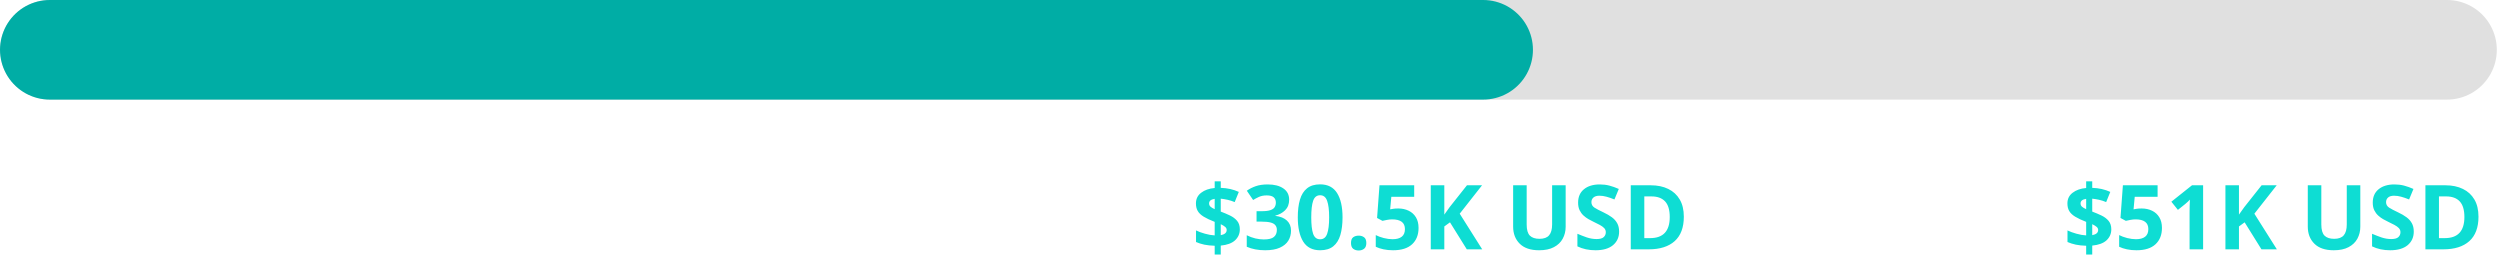
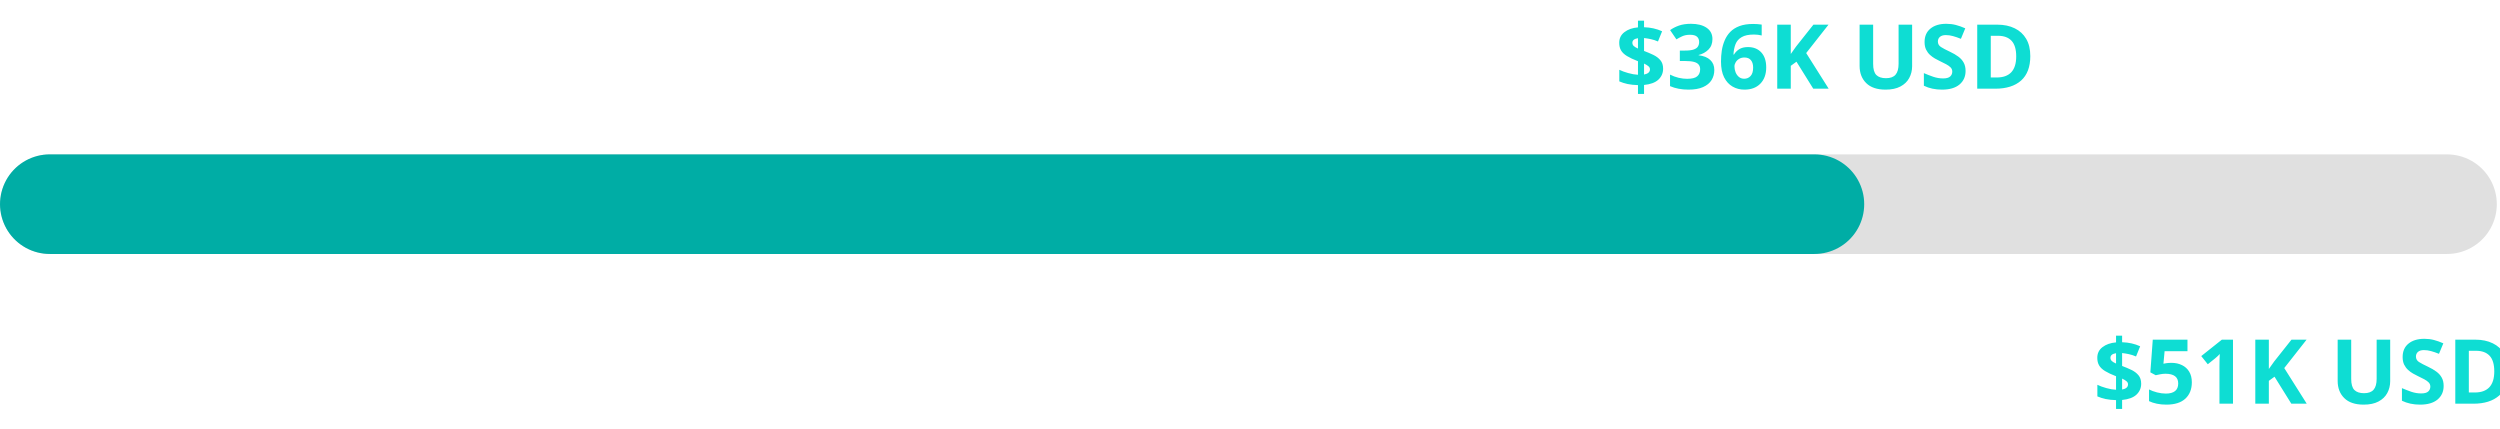
- <svg xmlns="http://www.w3.org/2000/svg" width="502.024" height="54.067" viewBox="0 0 502.024 54.067">
-   <g id="funding-goal-progress-vis-small" transform="translate(4.375 -131.189)">
+ <svg xmlns="http://www.w3.org/2000/svg" width="502.024" height="86" viewBox="0 0 502.024 86">
+   <g id="funding-goal-progress-vis-small" transform="translate(4.375 -100.189)">
    <line id="funding-goal-bar" x2="481.323" transform="translate(5.685 141.189)" fill="none" stroke="#e0e0e0" stroke-linecap="round" stroke-width="20" />
-     <line id="funding-progress-bar" x2="287.83" transform="translate(5.625 141.189)" fill="none" stroke="#00ada5" stroke-linecap="round" stroke-width="20" />
-     <text id="_30point5K_USD" data-name="$30.5K USD" transform="translate(235 181.256)" fill="#0eddd3" font-size="18" font-family="Satoshi-Bold, Satoshi" font-weight="700">
-       <tspan x="0" y="0">$30.5K USD</tspan>
+     <line id="funding-progress-bar" x2="354.35" transform="translate(5.625 141.189)" fill="none" stroke="#00ada5" stroke-linecap="round" stroke-width="20" />
+     <text id="_36K_USD" data-name="$36K USD" transform="translate(320 118)" fill="#0eddd3" font-size="18" font-family="Satoshi-Bold, Satoshi" font-weight="700">
+       <tspan x="0" y="0">$36K USD</tspan>
    </text>
-     <text id="_51K_USD" data-name="$51K USD" transform="translate(410 181.256)" fill="#0eddd3" font-size="18" font-family="Satoshi-Bold, Satoshi" font-weight="700">
+     <text id="_51K_USD" data-name="$51K USD" transform="translate(416 181.256)" fill="#0eddd3" font-size="18" font-family="Satoshi-Bold, Satoshi" font-weight="700">
      <tspan x="0" y="0">$51K USD</tspan>
    </text>
  </g>
</svg>
